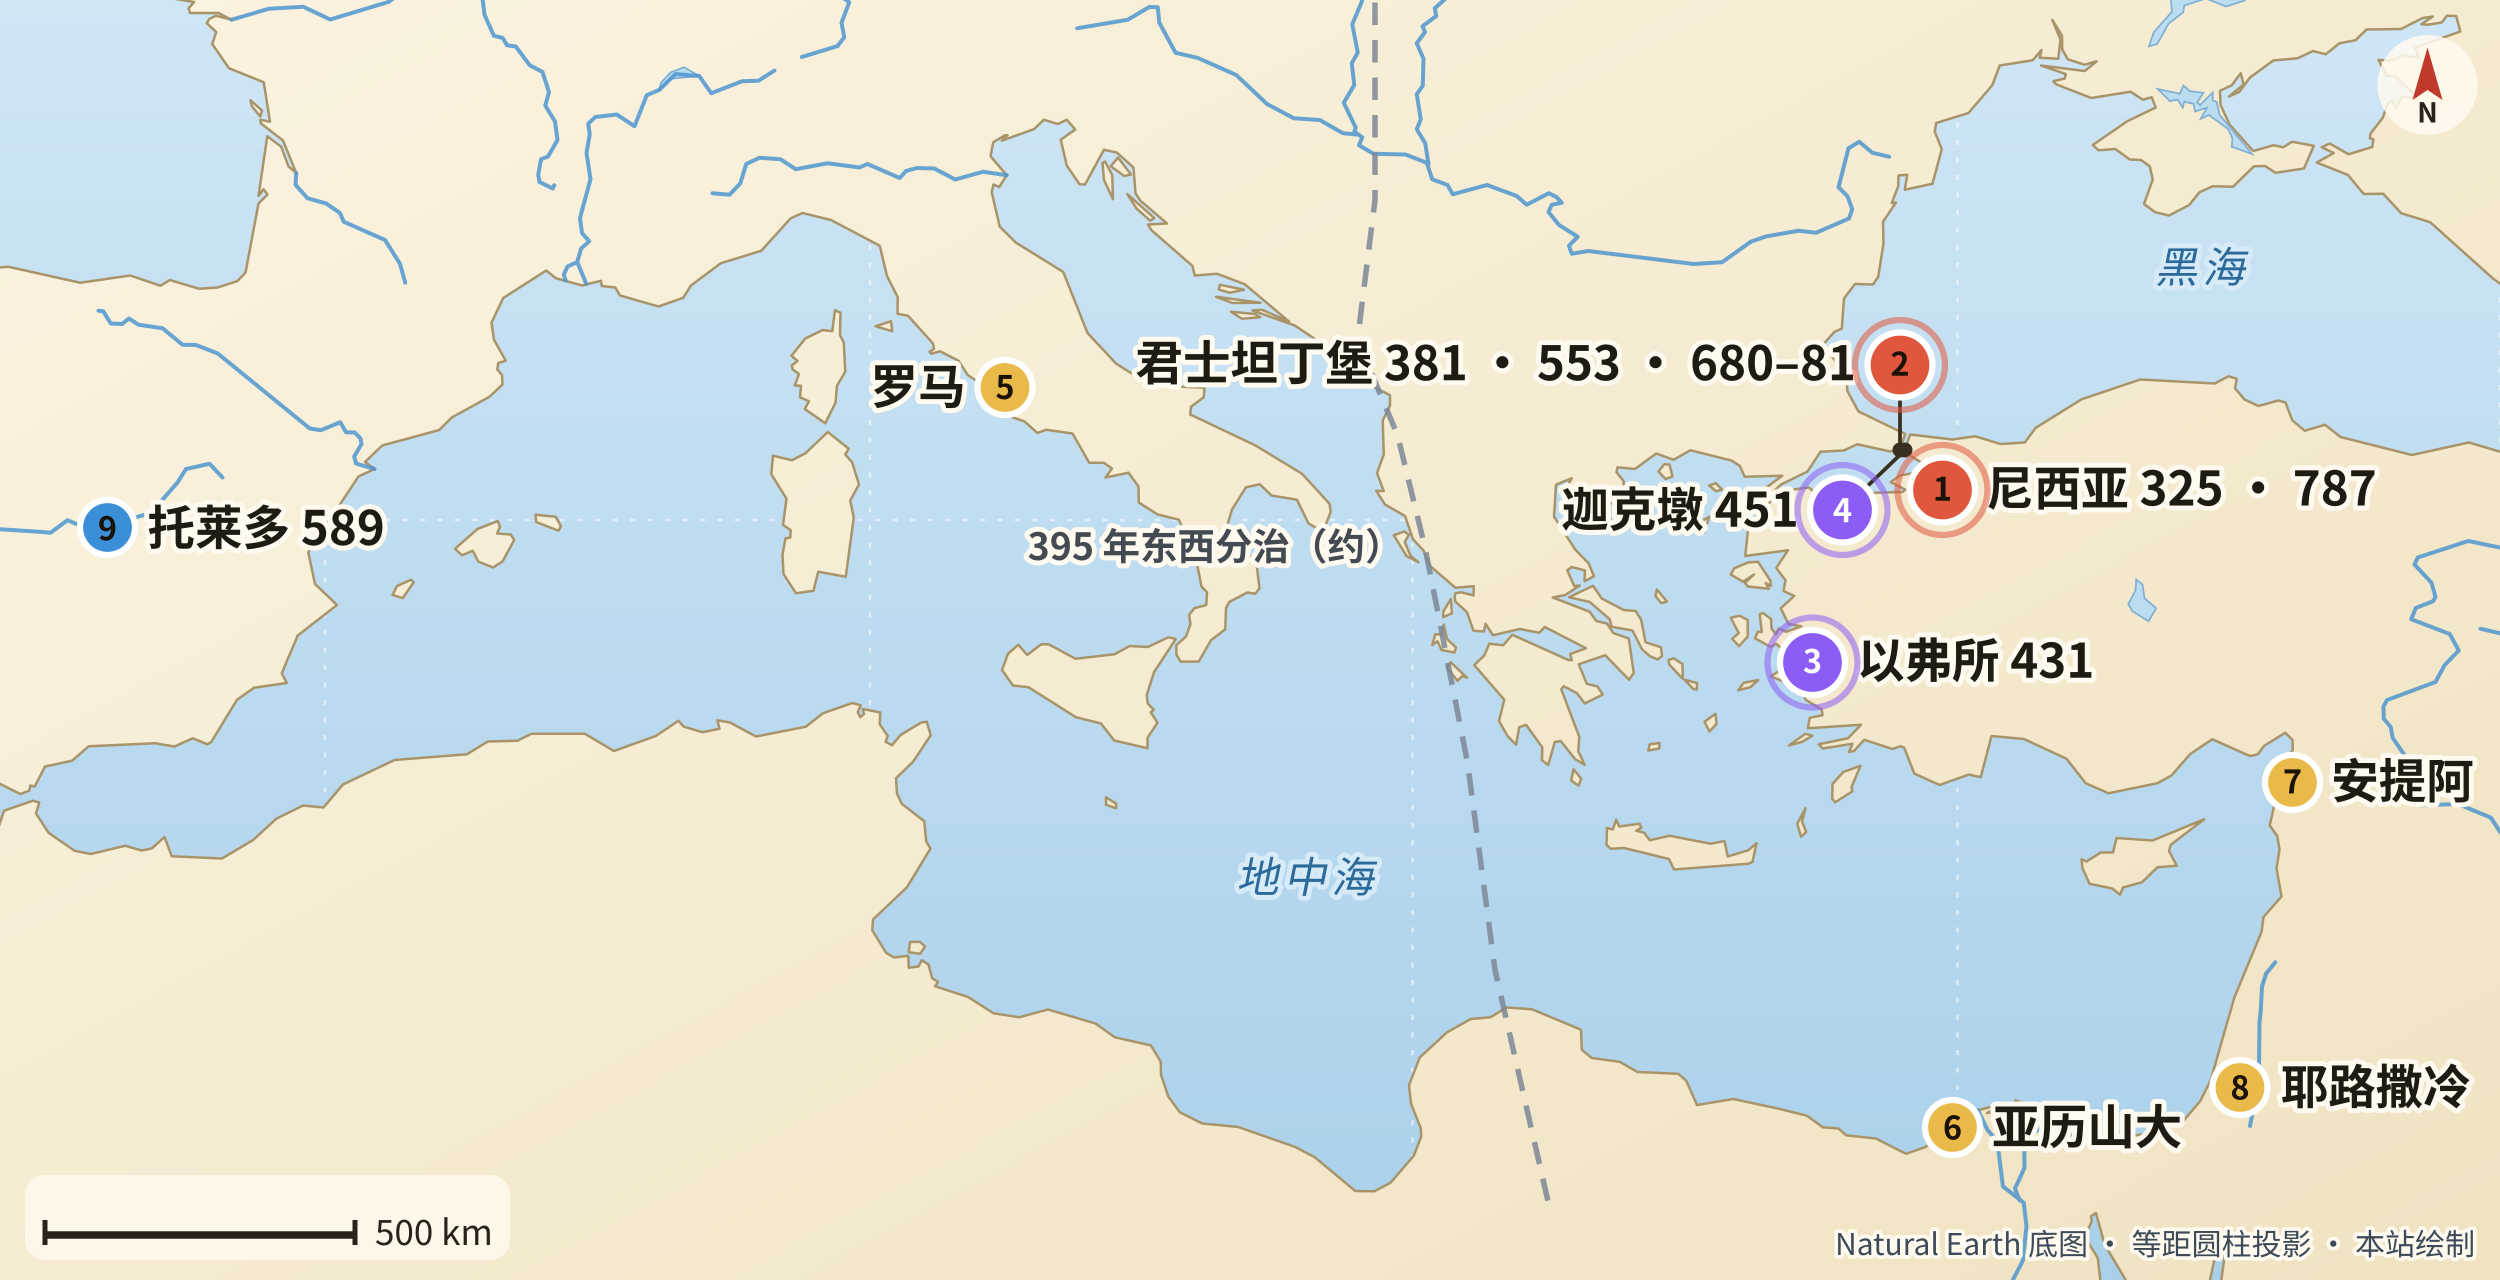
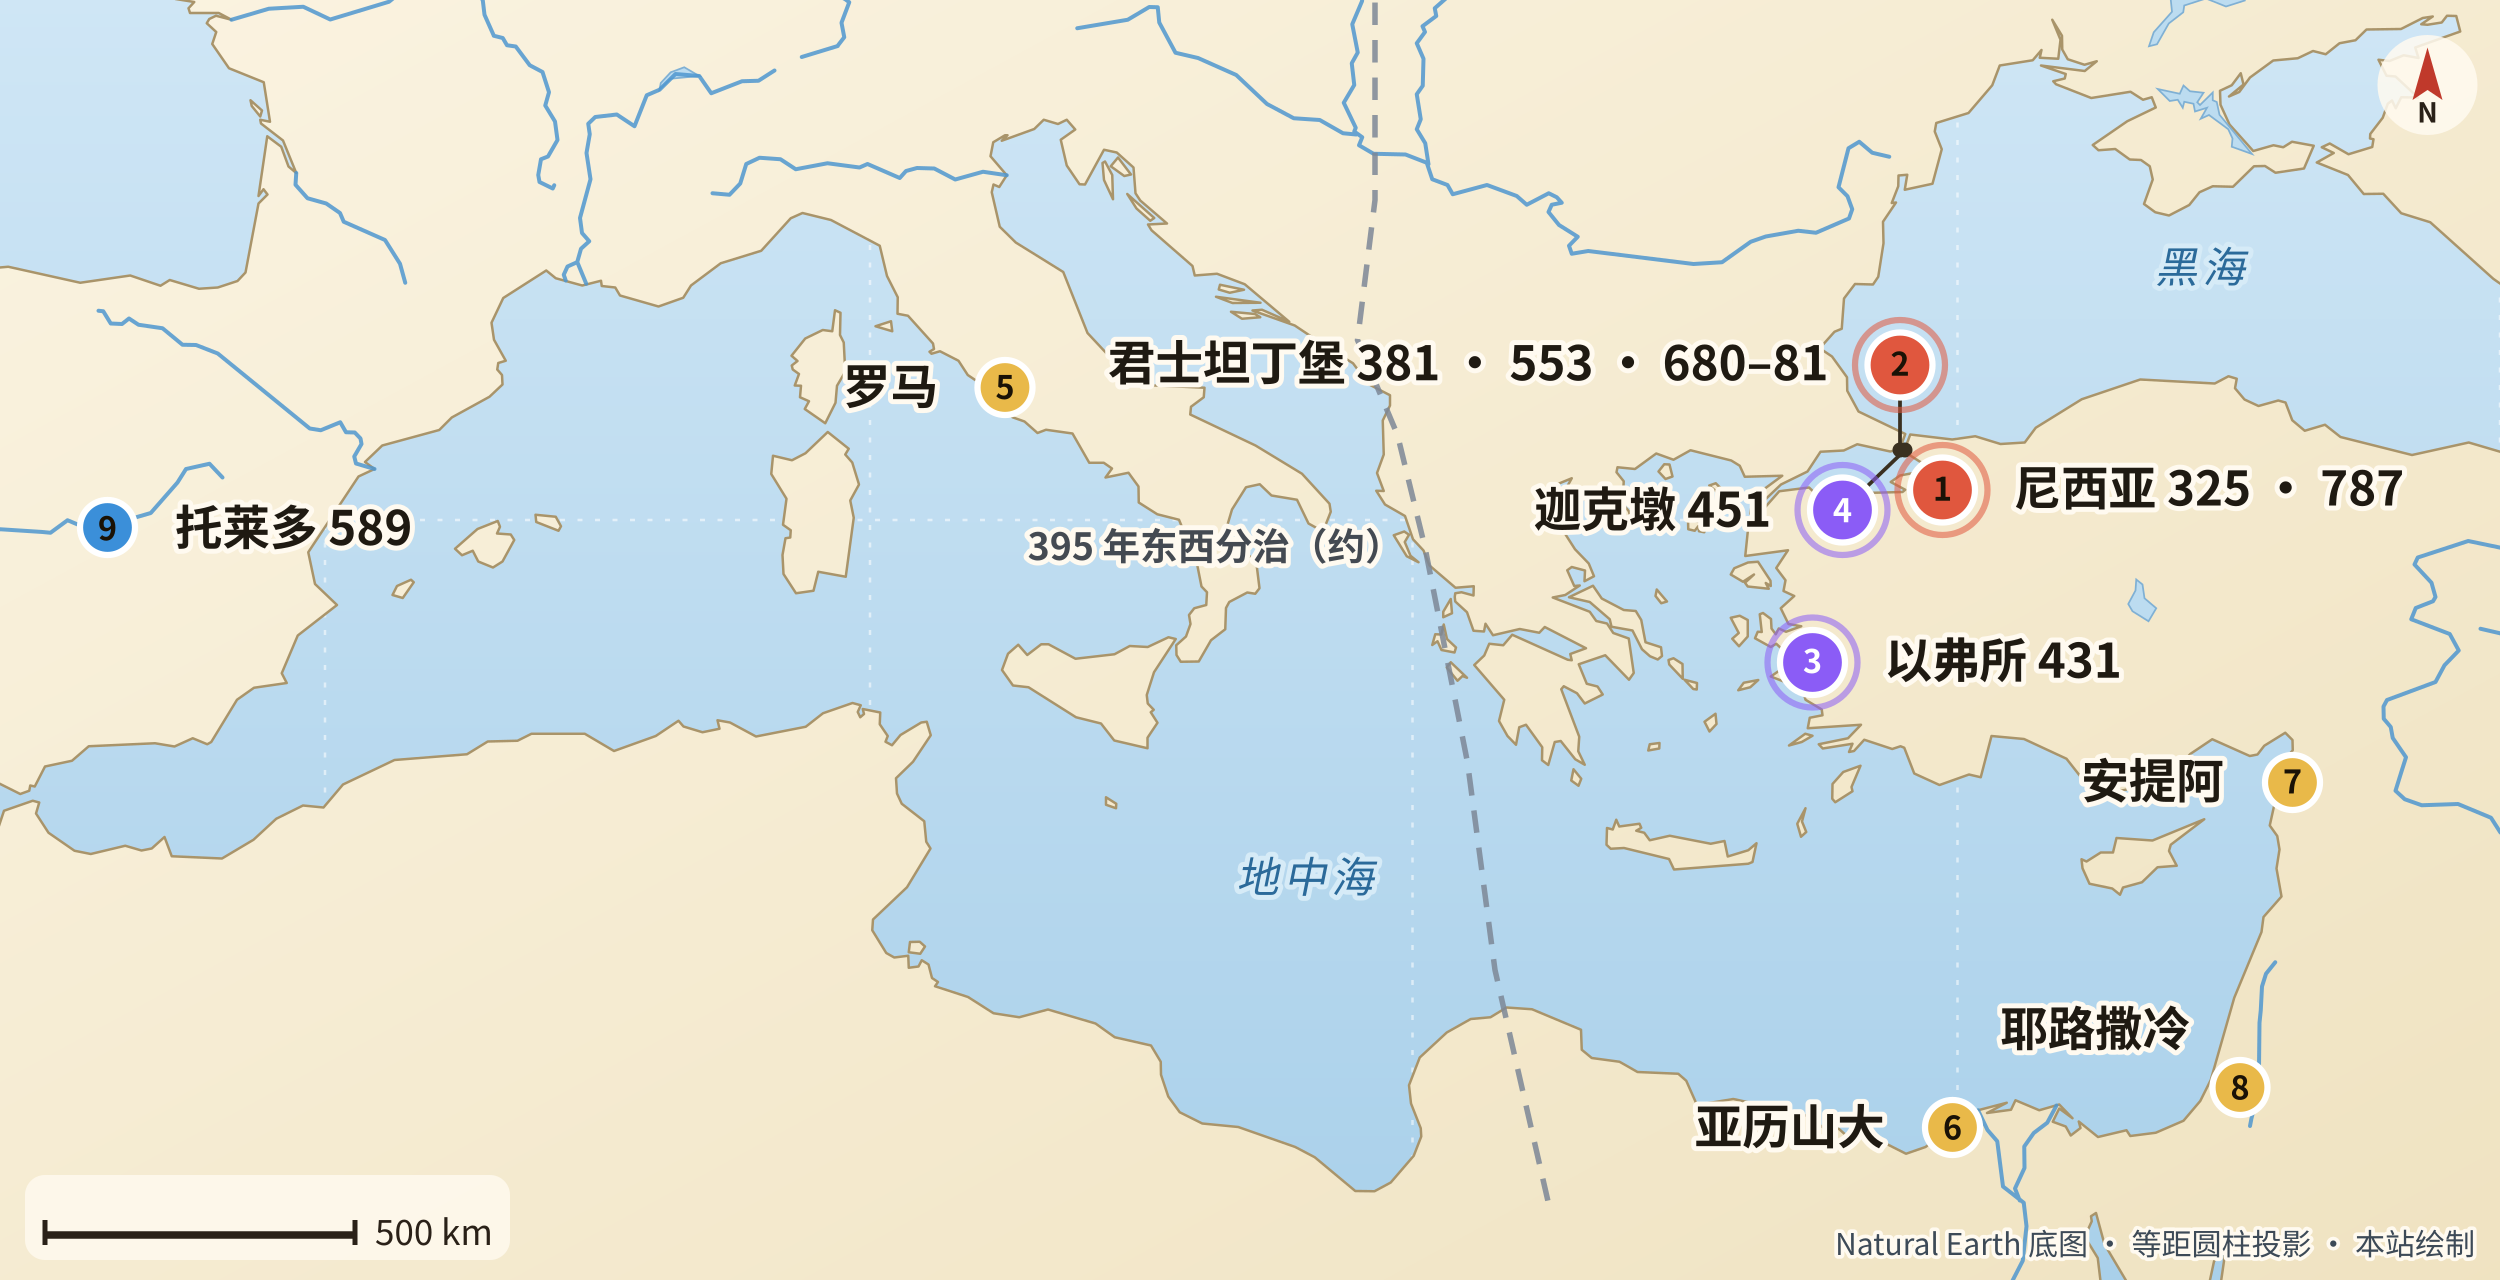
<svg xmlns="http://www.w3.org/2000/svg" viewBox="0 0 1000 512" width="1000" height="512" font-family="'Noto Sans CJK SC','PingFang SC','Microsoft YaHei','Source Han Sans SC',sans-serif">
  <defs>
    <linearGradient id="sea" x1="0" y1="0" x2="0" y2="1">
      <stop offset="0" stop-color="#cfe6f5" />
      <stop offset="1" stop-color="#a9d0ea" />
    </linearGradient>
    <linearGradient id="ld" x1="0" y1="0" x2="1" y2="1">
      <stop offset="0" stop-color="#fbf4e2" />
      <stop offset="1" stop-color="#efe2c0" />
    </linearGradient>
  </defs>
  <rect width="1000" height="512" fill="url(#sea)" />
  <path d="M130,0V512M348,0V512M565,0V512M783,0V512M1000,0V512M0,484H1000M0,208H1000" stroke="#ffffff" stroke-opacity=".55" stroke-width="1" stroke-dasharray="2 5" fill="none" />
  <path d="M647.7,330.6 655.8,329.5 656.5,331.1 654.5,332.3 657.7,333.1 659.9,336.1 667.9,334.3 684.3,337.5 689.8,336.4 691.1,342.6 699.3,340.1 702.6,337.3 701.0,344.8 699.3,345.5 669.6,347.8 667.6,343.6 649.6,339.2 644.3,339.5 642.6,337.9 642.8,331.2 645.1,331.8 646.5,327.9 647.7,330.6ZM640.7,239.4 649.5,244.0 654.3,244.4 656.5,248.0 658.2,256.9 664.4,258.9 664.8,262.4 663.1,263.8 660.0,262.5 656.8,259.7 653.0,252.2 644.6,250.7 643.9,247.7 635.9,240.8 627.6,238.9 637.2,234.3 640.7,239.4ZM868.3,337.9 867.6,340.4 870.7,346.3 863.0,346.9 856.8,352.9 849.2,355.0 848.0,357.9 844.9,355.4 835.8,353.5 833.0,347.3 832.6,343.7 834.6,344.6 840.3,341.0 845.2,341.0 846.6,335.2 861.0,336.2 881.7,327.7 868.3,337.9ZM198.8,213.4 204.3,213.8 205.7,216.0 201.0,224.6 197.2,227.0 191.3,224.6 189.1,220.3 184.8,222.1 182.0,219.5 191.0,211.6 199.1,208.4 200.0,210.7 198.8,213.4ZM340.9,185.0 343.6,193.8 340.1,200.2 341.5,207.1 338.3,230.7 327.3,228.7 325.4,236.3 318.4,237.3 313.4,229.6 313.0,222.0 314.2,215.3 316.1,215.0 316.3,212.1 313.2,209.9 314.6,199.5 308.5,189.6 309.2,182.3 316.8,184.1 322.2,181.3 331.1,172.8 339.5,179.5 338.1,181.8 340.9,185.0ZM336.0,134.0 337.5,137.0 338.1,148.7 334.8,154.3 334.2,161.1 330.1,169.3 321.9,163.6 323.6,160.5 320.0,158.9 320.4,154.3 317.9,154.2 319.6,149.6 317.1,147.8 316.7,146.2 319.0,144.4 316.6,142.3 322.1,135.4 329.1,132.0 332.9,132.5 334.0,124.1 336.2,125.1 336.0,134.0ZM470.3,255.6 461.6,268.9 458.7,278.0 459.1,281.4 461.5,283.9 460.3,284.9 463.0,289.1 459.0,295.1 459.0,299.3 445.7,296.2 440.4,289.4 430.4,286.9 411.4,274.9 405.2,274.2 400.8,268.0 403.2,261.5 407.3,257.9 410.9,262.0 416.5,257.7 419.4,257.7 430.2,263.5 445.8,261.7 451.9,258.4 459.1,258.8 467.4,254.9 470.3,255.6ZM492.4,124.7 502.0,125.6 504.1,126.9 496.8,127.5 492.4,124.7ZM504.2,121.1 493.0,121.2 486.4,118.7 504.2,121.1ZM491.9,117.1 487.5,115.8 488.0,113.9 497.6,115.9 491.9,117.1ZM734.1,320.9 732.9,319.5 733.0,313.6 737.3,308.8 744.2,306.3 740.6,314.8 741.0,316.5 734.1,320.9ZM720.4,334.7 718.9,329.5 722.2,323.3 720.8,328.6 722.5,332.8 720.4,334.7ZM715.6,298.2 722.1,293.5 725.0,294.3 720.7,296.8 715.6,298.2ZM683.8,292.6 681.8,288.7 686.2,285.5 686.6,289.6 683.8,292.6ZM711.8,268.2 718.3,269.3 718.6,271.0 714.0,272.8 708.3,270.6 711.8,268.2ZM695.3,276.1 697.5,273.1 703.3,272.0 700.1,274.9 695.3,276.1ZM663.8,297.2 663.7,299.4 659.3,300.2 659.9,297.7 663.8,297.2ZM673.1,271.5 667.7,265.8 667.4,264.0 669.4,263.3 673.0,265.6 673.1,271.5ZM678.7,275.8 677.3,275.6 673.8,271.9 678.8,273.2 678.7,275.8ZM695.6,258.5 692.9,255.5 695.5,253.2 692.3,247.1 695.9,246.3 699.1,248.0 699.1,254.6 695.6,258.5ZM703.2,224.7 708.2,232.3 708.3,234.4 706.3,233.2 707.5,235.5 699.1,234.6 698.0,233.1 701.6,229.8 697.2,232.7 692.3,229.8 693.7,227.3 699.2,225.0 703.2,224.7ZM664.5,241.3 662.2,238.4 662.7,235.8 666.8,240.6 664.5,241.3ZM686.4,196.5 683.7,194.2 686.3,193.3 688.8,195.8 686.4,196.5ZM683.7,206.7 681.7,212.9 679.6,212.5 679.3,210.5 677.9,212.3 675.3,211.7 675.2,207.6 680.1,208.8 683.7,206.7ZM666.2,191.6 663.4,188.6 665.7,185.7 667.8,185.8 669.0,190.6 666.2,191.6ZM695.2,202.7 688.5,203.9 690.0,202.2 693.9,201.0 695.2,202.7ZM368.1,381.5 363.5,380.9 364.0,376.8 367.9,376.7 370.0,378.6 368.1,381.5ZM104.1,46.6 100.7,42.4 100.2,40.1 104.8,44.2 104.1,46.6ZM356.4,128.5 356.9,132.5 350.2,130.5 356.4,128.5ZM223.4,212.3 214.5,208.8 214.2,205.9 222.3,206.7 224.4,210.5 223.4,212.3ZM161.1,239.2 157.0,238.0 158.8,234.4 164.4,231.9 165.5,232.9 161.1,239.2ZM446.4,323.3 442.4,321.9 442.4,318.9 446.5,321.5 446.4,323.3ZM449.7,70.4 444.3,66.5 447.2,63.0 452.4,69.8 449.7,70.4ZM460.1,88.3 454.6,83.4 450.9,77.6 461.7,87.2 460.1,88.3ZM445.2,79.7 441.6,72.0 441.0,65.2 442.0,64.6 444.9,70.0 445.2,79.7ZM578.8,255.6 582.4,259.0 581.8,261.0 576.6,260.0 575.0,256.5 572.9,258.0 574.1,253.7 576.5,253.8 577.5,249.8 578.8,255.6ZM586.8,271.1 585.0,270.4 583.0,272.3 578.7,267.0 580.3,264.9 586.8,271.1ZM580.8,245.3 577.3,246.9 577.3,244.7 580.3,239.6 580.8,245.3ZM567.4,224.9 562.7,222.5 557.5,214.1 561.7,212.6 563.6,213.9 561.9,216.8 564.2,222.3 567.4,224.9ZM631.4,314.3 628.5,312.2 629.4,307.7 632.5,311.5 631.4,314.3ZM895.2,538.8 885.3,536.2 883.2,538.0 886.5,525.8 890.7,496.8 885.6,504.6 878.0,539.8 865.7,539.8 853.2,524.1 850.7,512.7 841.8,497.7 838.4,485.2 836.4,486.5 836.7,488.5 833.9,494.7 839.1,503.2 840.4,514.1 852.2,534.0 857.7,539.8 -21.7,539.8 -21.7,376.1 -16.4,370.0 -7.7,352.2 1.6,324.3 13.1,320.3 15.7,321.0 14.4,325.4 19.4,333.1 29.8,340.3 36.3,341.6 50.1,338.3 56.6,340.2 60.7,339.4 65.8,334.8 68.7,342.5 88.8,343.4 101.4,335.9 110.5,327.5 121.2,322.2 129.4,323.0 137.2,313.8 157.8,304.0 186.8,301.7 195.1,296.6 207.0,296.3 212.6,293.5 233.9,293.5 245.6,300.4 262.3,294.4 271.4,288.3 273.4,290.6 281.0,292.9 287.8,291.5 287.0,288.1 292.0,289.0 302.4,294.6 322.3,290.7 329.2,285.3 341.0,281.2 344.3,282.1 343.1,284.8 344.1,286.9 345.6,285.6 345.1,283.6 352.1,285.0 351.9,289.7 355.1,294.4 354.2,296.7 356.8,298.1 360.2,294.0 368.5,289.0 370.7,288.7 372.3,294.1 365.2,304.7 358.4,311.3 358.8,317.4 360.7,321.5 369.7,328.5 370.5,336.7 372.2,339.4 362.8,354.9 349.2,367.8 348.9,372.1 354.5,381.2 357.7,383.0 363.3,382.3 363.5,387.1 367.4,386.6 368.7,384.1 371.4,385.8 372.8,391.2 375.2,392.8 374.0,394.5 387.2,398.8 397.4,405.3 407.7,406.9 419.2,403.8 438.2,409.4 445.9,414.9 460.4,418.2 464.3,424.7 464.4,429.9 467.3,438.6 471.9,444.9 480.9,449.4 495.3,450.8 518.1,458.8 525.9,462.9 542.1,476.4 549.8,476.5 556.3,473.0 565.5,462.3 568.5,454.6 568.3,451.3 564.4,441.4 563.6,434.1 567.9,423.0 578.7,413.0 588.3,407.6 596.2,406.9 602.6,403.0 612.8,403.7 632.4,411.9 632.7,419.9 636.7,423.2 647.8,424.7 655.0,428.8 671.3,429.5 674.5,432.3 678.8,442.0 693.3,439.6 712.4,443.7 722.8,446.3 729.1,450.9 735.4,451.4 738.4,454.1 750.3,455.4 762.4,461.5 770.2,458.8 781.1,450.5 787.4,449.6 791.2,444.1 802.7,441.1 794.8,445.2 804.4,443.9 806.2,440.1 815.7,444.1 823.7,441.8 829.0,447.3 823.7,443.4 821.1,448.7 826.3,450.6 828.3,454.2 832.2,451.2 831.5,448.6 839.2,454.8 850.6,452.1 852.1,454.4 862.3,453.1 873.4,448.3 880.1,440.4 884.3,432.0 893.7,399.1 904.6,372.8 905.4,366.8 912.6,358.6 910.6,347.4 911.8,339.8 910.9,334.4 907.9,330.2 909.6,322.5 912.1,318.4 908.9,309.8 917.1,300.1 917.0,296.0 914.1,293.1 905.7,298.3 903.0,301.8 899.9,302.4 884.9,295.7 876.1,301.6 868.6,310.2 862.9,313.3 843.4,317.3 834.3,313.3 826.6,303.5 809.6,295.6 796.6,294.4 792.3,310.9 787.6,309.8 775.8,314.0 765.7,309.4 761.7,299.1 760.2,298.5 756.9,299.6 745.7,295.9 741.6,300.4 739.6,300.8 741.0,297.5 729.1,299.4 727.5,297.7 739.2,295.3 744.4,289.9 723.1,291.3 723.9,287.1 729.0,286.1 728.7,283.8 722.2,279.9 720.6,274.0 718.9,272.4 722.3,270.6 722.4,263.6 714.8,261.5 710.5,257.5 708.3,258.8 702.0,255.3 703.1,252.7 704.7,252.8 703.9,245.7 705.2,245.2 708.4,247.6 708.6,251.4 710.3,253.7 711.5,251.4 714.4,252.7 720.5,250.5 715.4,249.6 712.3,243.3 717.7,238.4 713.4,236.4 714.2,232.1 710.5,227.2 715.2,220.1 698.1,222.4 699.6,207.9 702.5,206.9 711.7,196.5 723.6,195.0 727.7,198.8 733.2,198.5 735.8,197.0 733.3,194.3 736.4,193.4 738.9,194.1 738.3,197.4 761.0,196.8 762.1,195.9 756.3,192.8 760.0,190.2 779.3,186.6 768.8,185.2 763.3,181.7 761.9,179.7 764.1,173.8 780.9,175.8 790.1,174.5 800.2,177.6 809.9,177.0 814.3,171.1 832.7,159.7 856.1,151.8 885.9,153.4 891.4,150.5 894.7,151.5 894.0,155.3 897.8,159.8 903.4,162.4 911.3,160.2 914.2,161.0 916.9,168.1 921.9,172.3 930.0,169.9 936.2,174.8 964.8,182.0 987.5,177.0 1002.8,181.5 1021.7,173.6 1021.7,539.8 895.2,538.8ZM1021.7,125.5 1010.0,120.5 997.3,111.5 972.1,88.9 960.5,85.3 953.3,77.5 945.5,77.6 939.2,70.0 926.7,65.0 933.5,61.2 928.7,58.9 931.9,57.4 939.4,61.7 948.9,58.8 949.4,55.7 948.0,55.4 948.1,53.6 953.1,47.1 955.1,41.5 956.8,40.2 958.3,43.3 960.5,38.9 967.2,39.0 958.2,30.6 954.6,30.3 951.4,23.9 955.8,24.4 961.5,22.1 967.4,23.2 966.1,19.0 984.1,12.6 982.5,6.4 978.8,6.3 976.7,9.0 971.0,9.9 968.5,9.7 973.1,6.6 969.1,7.2 960.4,11.6 946.6,11.8 942.2,16.1 935.8,17.3 930.3,21.7 925.2,20.4 919.1,23.3 909.3,24.2 900.0,31.0 895.7,36.8 891.6,38.6 897.4,33.8 896.3,29.3 892.7,34.1 888.0,36.3 888.2,41.9 891.8,49.8 901.3,60.4 909.4,58.1 913.3,58.9 916.8,56.7 925.5,58.3 921.6,67.4 910.2,69.1 906.0,66.4 901.6,66.5 893.2,74.7 885.1,74.5 879.8,76.9 875.7,82.0 867.6,86.2 862.1,84.9 857.6,81.6 861.1,71.8 859.9,66.5 856.4,64.0 851.9,63.8 846.1,59.6 839.4,60.1 837.1,58.0 850.9,48.5 862.3,43.0 860.7,38.9 857.2,39.9 852.2,36.7 836.5,39.2 822.4,33.7 821.3,32.5 825.9,31.4 826.3,29.6 816.4,26.2 833.9,28.4 838.7,24.5 833.8,25.9 827.1,23.7 824.9,19.8 824.8,14.3 820.9,7.9 824.2,15.9 823.3,23.5 815.9,23.1 816.6,20.0 813.1,24.1 799.9,26.2 796.9,34.1 787.4,45.2 774.5,49.2 773.9,52.6 776.7,59.7 773.0,73.5 761.9,75.9 762.9,69.9 759.4,70.2 759.3,74.5 756.7,81.2 758.4,81.0 753.2,88.7 753.4,97.3 751.3,110.7 749.2,113.8 742.0,113.6 737.6,119.4 736.7,131.5 733.8,132.7 727.9,139.3 732.8,142.6 738.8,150.9 738.9,156.3 743.4,164.6 762.1,173.6 759.9,179.7 756.1,180.6 742.9,177.7 737.5,180.2 728.2,180.7 723.0,188.6 712.4,193.8 700.1,205.5 701.2,198.9 712.9,190.3 697.9,190.7 695.9,186.3 692.5,184.2 676.2,180.1 669.4,183.9 662.5,181.4 654.0,187.6 647.0,186.9 646.6,188.9 649.5,192.5 649.3,196.0 656.8,198.5 659.6,203.5 650.3,197.7 646.3,198.5 651.5,204.4 652.2,206.9 651.0,208.6 644.9,201.4 639.7,200.3 638.8,201.5 639.9,204.4 645.1,208.8 644.1,209.7 639.0,207.9 637.2,201.6 628.2,196.5 627.2,194.0 628.7,191.3 622.4,193.9 621.6,206.6 630.0,219.7 635.5,225.4 637.6,230.5 633.8,232.5 634.0,228.2 628.7,226.8 626.9,228.1 628.0,230.6 629.7,234.4 631.9,234.2 626.1,238.0 621.1,239.0 635.9,244.7 638.5,248.4 642.8,249.4 645.3,253.2 651.5,255.4 653.5,269.2 651.6,271.9 642.1,262.1 631.5,265.7 634.7,273.5 639.0,274.6 641.1,277.8 633.9,281.4 630.8,277.3 625.5,274.5 624.5,275.7 631.7,294.7 631.3,300.5 633.9,305.9 630.1,303.7 624.3,296.4 621.9,296.8 619.3,306.0 616.8,304.1 616.9,298.9 610.4,289.9 607.7,290.9 606.4,297.9 603.0,294.4 599.6,288.4 601.7,279.9 589.7,266.0 593.7,262.2 595.7,257.5 601.3,258.1 604.9,253.9 627.1,263.9 628.7,264.1 628.1,261.6 634.4,259.3 617.9,250.8 615.7,253.1 607.9,251.6 597.2,254.1 594.2,249.5 593.6,252.6 589.4,252.3 586.8,244.9 582.1,240.6 581.9,238.8 582.1,237.3 584.6,236.9 589.4,238.2 589.5,234.5 582.2,235.1 571.8,226.2 569.4,220.2 565.2,215.7 562.0,206.4 554.0,201.8 550.5,196.3 553.5,196.4 550.8,189.2 553.5,181.8 553.1,168.2 556.0,162.2 556.0,158.1 547.5,153.7 541.2,145.3 535.5,141.8 535.8,140.0 533.0,140.3 517.9,130.2 501.0,124.2 504.8,123.9 515.7,128.7 497.9,113.7 486.8,109.5 477.9,110.2 477.0,106.4 460.6,92.1 459.2,89.8 466.8,89.4 456.1,80.2 454.2,77.3 453.4,67.0 446.7,61.0 441.6,59.9 434.0,73.8 431.8,73.7 426.7,66.2 424.3,55.9 430.1,51.8 426.7,47.9 423.2,49.6 417.5,47.9 413.7,51.6 400.7,56.3 403.0,54.1 402.0,54.1 397.3,56.9 396.2,62.5 402.7,70.1 399.7,74.8 397.4,73.8 396.7,76.9 399.9,90.7 406.3,97.0 425.3,108.8 435.0,133.2 446.5,145.5 460.2,154.1 481.8,155.1 481.5,158.9 476.4,162.7 476.1,165.8 502.2,178.2 520.8,189.5 531.8,201.5 532.3,204.7 529.2,212.6 523.4,209.4 518.8,199.9 508.6,198.2 503.9,193.7 498.4,194.9 492.8,203.8 489.6,214.6 491.3,217.6 496.2,219.3 502.5,224.8 503.8,235.3 502.1,237.5 498.9,237.0 491.7,240.8 490.4,243.2 490.1,251.7 484.4,256.1 479.5,264.6 472.3,264.7 470.6,262.0 470.5,258.1 474.4,254.6 476.2,249.6 475.6,246.0 477.7,243.3 482.5,242.0 482.8,236.9 480.6,234.6 478.8,225.5 471.6,207.9 462.9,205.7 455.5,201.0 455.4,194.6 451.4,189.1 442.2,191.0 444.8,187.4 441.5,185.1 435.7,185.1 429.0,173.4 418.4,171.9 415.0,173.2 409.8,168.6 405.0,166.9 392.9,153.9 387.1,150.0 383.4,144.3 376.0,140.5 372.6,141.5 371.8,140.7 373.6,139.6 373.2,137.4 363.2,126.3 359.0,125.5 359.1,118.9 354.8,110.4 351.9,98.3 332.4,88.0 321.0,85.2 316.3,87.3 304.5,100.3 288.3,105.3 276.4,114.2 273.3,119.1 263.4,122.6 248.0,118.2 246.1,115.0 240.7,114.4 240.4,112.3 232.9,114.2 222.3,111.3 218.5,108.2 201.3,119.2 196.6,129.1 197.6,135.9 202.3,144.3 199.3,145.2 198.9,147.8 200.8,150.0 201.0,153.8 195.8,158.7 180.7,167.0 175.7,172.0 152.9,178.2 146.0,184.8 149.8,187.6 143.4,190.6 123.3,220.9 126.0,233.6 134.8,242.0 119.1,254.2 112.7,269.3 114.7,273.2 101.6,275.1 94.8,279.9 84.5,296.8 82.9,297.7 77.1,295.3 69.8,298.6 62.0,297.3 35.5,298.5 28.8,304.3 18.0,306.6 13.9,314.6 12.1,314.2 11.7,316.3 8.1,317.6 -0.9,313.1 -4.9,306.5 -5.8,301.8 -8.4,300.7 -9.0,298.2 -4.7,293.1 -8.6,295.3 -19.2,285.3 -18.8,282.9 -21.7,285.1 -21.7,108.9 3.3,106.7 32.1,113.1 52.1,110.2 64.2,114.3 67.9,112.0 79.6,115.5 87.1,115.0 95.0,112.4 98.2,109.0 103.4,81.4 107.0,77.8 105.4,75.7 103.4,78.4 106.9,54.5 112.5,58.7 115.4,66.6 118.5,69.2 113.2,56.2 104.4,49.4 104.1,47.9 108.0,48.7 105.5,32.9 91.6,27.3 84.9,17.6 86.5,12.8 82.7,9.3 83.7,7.6 86.4,6.3 92.6,7.9 87.5,5.2 76.0,5.2 75.4,3.3 77.7,0.8 70.2,-0.4 71.0,-2.8 69.8,-3.5 66.0,-2.8 61.8,-5.4 45.6,-9.3 36.7,-8.9 34.2,-13.0 28.7,-14.9 36.3,-18.5 30.9,-21.9 38.2,-22.2 34.9,-24.0 27.8,-23.9 27.4,-27.7 1021.7,-27.7 1021.7,125.5Z" fill="url(#ld)" stroke="#a9946a" stroke-width="1" stroke-linejoin="round" fill-rule="evenodd" />
  <path d="M857.8,239.3 862.5,243.3 859.4,248.5 853.0,244.5 851.3,241.6 854.2,236.2 854.5,231.8 857.0,233.8 857.8,239.3ZM279.7,30.4 268.2,31.5 263.8,35.9 264.3,33.2 268.3,28.9 273.7,26.9 279.7,30.4ZM900.8,61.6 892.7,58.7 893.0,55.4 891.3,51.7 883.6,46.0 880.3,47.5 882.8,43.1 878.0,44.6 877.4,41.5 873.7,40.7 873.1,43.1 871.1,39.9 867.9,40.4 863.1,35.6 871.9,37.5 873.4,34.2 876.0,36.5 881.4,37.1 878.9,40.9 880.0,42.0 885.1,37.0 885.1,40.1 886.7,40.8 887.8,45.9 900.8,61.6ZM897.9,0.2 890.4,2.6 882.4,-0.6 873.7,2.2 873.3,4.9 867.5,9.4 862.8,17.7 859.6,18.5 861.5,12.9 868.8,4.7 868.2,-1.1 891.2,-2.4 894.1,-9.4 897.9,0.2Z" fill="#bcdcf0" stroke="#7fb0d4" stroke-width=".7" />
  <path d="M968.7,322.1 961.9,319.7 958.2,316.3 960.5,308.9M973.2,240.5 974.2,238.8 972.6,233.1M900.5,447.7 903.5,435.6M904.3,404.2 903.8,409.1M328.9,-4.7 323.5,-4.3M330.1,-4.7 338.1,-0.3M263.8,35.9 270.2,29.6 279.7,30.4M0.1,211.7 17.1,212.8M71.0,193.0 74.4,187.6M968.7,322.1 983.2,321.6 996.4,327.1 1000.1,332.9 1008.2,339.8 1010.3,345.6 1020.2,357.6 1021.6,361.8M957.1,295.2 962.4,302.9 960.5,308.9M807.9,480.2 806.0,475.4 809.8,467.2 809.7,458.6 813.5,453.2 818.9,449.1 822.6,442.2M504.5,-15.5 516.6,-7.5 545.7,-7.7 544.8,0.5 540.9,9.7 543.1,21.0 540.7,25.3 541.7,34.0 537.5,41.1 542.3,51.1 541.7,52.6 544.9,54.9 543.6,58.1 549.4,61.5 562.2,61.8 570.7,65.1 572.9,71.7 579.0,74.0 581.1,77.7 594.8,74.0 606.7,78.4 610.7,81.9 619.5,77.3 622.7,78.9 624.7,81.1 620.7,81.9 619.4,84.8 623.6,90.0 631.1,94.7 627.6,98.3 628.7,101.5 635.3,100.4 677.4,105.6 688.8,104.9 700.3,96.7 706.3,94.6 719.3,92.3 726.4,93.1 739.6,87.4 740.9,83.7 739.0,78.5 735.4,74.9 739.4,59.3 743.7,56.7 748.9,61.1 755.7,62.7M992.2,251.5 1000.4,253.4 1005.1,260.5 1005.5,265.7 1009.3,267.6 1021.7,268.7M309.1,-15.1 315.0,-11.9 319.5,-12.1 325.6,-15.3 335.2,-17.1 338.9,-20.6 355.2,-27.7M504.5,-15.5 500.6,-18.5 488.8,-19.7 482.8,-24.3 467.4,-25.4 462.3,-20.2 450.6,-19.3 435.6,-23.6 429.3,-27.7M430.9,11.3 451.1,7.9 459.7,2.8 463.1,2.9 463.7,9.0 470.2,21.1 479.2,23.2 494.5,30.0 506.8,41.6 517.5,47.3 527.9,48.0 537.2,53.3 542.5,53.8M39.4,124.3 41.3,124.5 44.3,129.4 48.8,129.6 51.6,127.4 55.4,129.9 65.0,131.3 73.0,137.9 78.4,138.0 87.1,141.4 123.9,171.4 128.3,172.1 136.1,168.9 138.4,172.9 141.9,173.0 144.2,175.4 144.6,177.6 141.7,182.6 142.4,185.4 149.8,187.6M973.2,240.5 966.3,243.2 964.5,247.7 979.9,253.6 983.5,260.2 977.8,266.1 974.2,272.8 954.8,280.0 953.4,282.6 953.5,287.5 956.3,290.8 957.1,295.2M1021.7,209.1 1003.7,210.5 1005.2,216.1 1002.7,219.6 987.3,216.4 967.1,223.0 965.8,225.8 972.6,233.1M900.5,447.8 900.0,450.4M903.8,409.1 903.5,435.6M910.1,384.9 906.4,389.5 904.8,394.6 904.3,404.2M801.2,539.8 798.7,533.4 802.1,517.9 809.1,504.3 810.6,490.5 809.5,481.1M285.0,77.3 291.8,77.9 296.1,73.4 298.5,65.6 303.8,63.1 312.2,63.7 318.3,67.7 331.0,65.3 343.8,67.0 347.0,65.6 359.9,71.2 362.4,68.4 366.8,67.2 373.7,67.4 382.1,71.8 393.2,68.7 402.7,70.1M320.7,22.8 335.1,18.4M335.0,18.4 337.7,14.9 336.6,9.1 339.7,0.9 338.1,-0.3M328.9,-4.7 330.1,-4.7M323.5,-4.3 319.6,-5.2 314.8,-2.1 294.9,-2.9 295.3,-15.6 299.7,-27.7M230.8,104.9 227.0,106.6 225.5,109.9 226.3,112.2M263.8,35.9 258.7,38.1 253.8,50.5 246.7,45.8 238.1,46.8 235.3,49.5 235.9,53.7 234.6,61.2 236.2,71.7 232.0,87.2 232.8,93.2 235.7,96.5 232.4,99.5 230.9,104.8 234.5,113.5M309.8,28.2 303.4,32.3 296.8,32.5 284.5,37.3 279.7,30.4M809.5,481.1 801.2,474.6 798.9,456.5 795.0,452.0 791.2,444.1M232.8,-2.2 226.3,-16.1 214.8,-27.7M205.8,-27.7 193.9,-24.5 188.4,-27.7M0.1,211.7 -7.1,214.2 -21.7,215.3M71.0,193.0 60.3,205.2 36.6,212.1 27.0,208.1 20.2,213.1 17.0,212.8M89.0,191.0 83.8,185.5 74.4,187.6M569.1,34.3 566.7,37.7 568.3,47.7 566.7,51.7 570.1,57.3 571.4,65.7M594.5,-14.6 590.9,-14.0 588.2,-9.3 573.9,3.3 574.5,6.4 569.0,10.5 570.0,12.8 566.7,17.3 569.4,23.5 569.1,34.3M657.7,-22.7 659.5,-22.0 659.4,-20.3 655.9,-12.6 652.2,-12.1 633.6,-18.1 627.9,-16.4 617.8,-16.5 615.8,-18.2 613.5,-25.3 605.8,-20.0 598.5,-18.7 594.3,-14.6M162.1,113.1 160.0,105.5 154.0,96.0 137.5,88.7 136.0,85.2 130.5,81.4 123.0,79.3 118.2,73.9 118.5,69.2M197.5,14.2 193.8,5.9 193.1,0.0 191.1,-2.5 181.7,-8.4 173.3,-10.9 168.9,-10.1 155.6,0.7 132.1,7.8 121.3,2.7 107.5,3.5 92.6,7.9M197.5,14.3 201.1,15.2 202.8,18.1 206.3,18.6 211.9,26.1 217.0,28.8 219.6,36.9 218.1,42.2 222.0,48.6 223.0,56.0 219.2,62.6 216.4,63.7 215.3,70.0 215.8,72.8 221.1,75.4 221.7,74.1" fill="none" stroke="#4f97cf" stroke-width="1.6" stroke-linejoin="round" stroke-linecap="round" opacity=".85" />
  <path d="M550,-14 550,80 543,136 559,174 570,219 587,305 598,388 620,484" fill="none" stroke="#7c8796" stroke-width="2.2" stroke-dasharray="9 6" opacity=".85" />
  <path d="M760,180L760,146" stroke="#3a3020" stroke-width="1.5" />
  <circle cx="760" cy="180" r="3" fill="#3a3020" />
  <path d="M762,180L737,204" stroke="#3a3020" stroke-width="1.5" />
  <circle cx="762" cy="180" r="3" fill="#3a3020" />
-   <text x="794.5" y="202.2" text-anchor="start" font-size="19" font-weight="800" fill="#1f1a12" paint-order="stroke" stroke="#fffaf0" stroke-width="4" stroke-linejoin="round">尼西亚 325 · 787</text>
-   <text x="742.4" y="152.1" text-anchor="end" font-size="19" font-weight="800" fill="#1f1a12" paint-order="stroke" stroke="#fffaf0" stroke-width="4" stroke-linejoin="round">君士坦丁堡 381 · 553 · 680–81</text>
-   <text x="742.8" y="271.1" text-anchor="start" font-size="19" font-weight="800" fill="#1f1a12" paint-order="stroke" stroke="#fffaf0" stroke-width="4" stroke-linejoin="round">以弗所 431</text>
-   <text x="719.5" y="210.7" text-anchor="end" font-size="19" font-weight="800" fill="#1f1a12" paint-order="stroke" stroke="#fffaf0" stroke-width="4" stroke-linejoin="round">迦克墩 451</text>
-   <text x="386.2" y="161.5" text-anchor="end" font-size="19" font-weight="600" fill="#1f1a12" paint-order="stroke" stroke="#fffaf0" stroke-width="4" stroke-linejoin="round">罗马</text>
-   <text x="796.9" y="457.7" text-anchor="start" font-size="19" font-weight="600" fill="#1f1a12" paint-order="stroke" stroke="#fffaf0" stroke-width="4" stroke-linejoin="round">亚历山大</text>
-   <text x="932.5" y="319.3" text-anchor="start" font-size="19" font-weight="600" fill="#1f1a12" paint-order="stroke" stroke="#fffaf0" stroke-width="4" stroke-linejoin="round">安提阿</text>
-   <text x="912.3" y="441.6" text-anchor="start" font-size="19" font-weight="600" fill="#1f1a12" paint-order="stroke" stroke="#fffaf0" stroke-width="4" stroke-linejoin="round">耶路撒冷</text>
-   <text x="59.0" y="218.0" text-anchor="start" font-size="19" font-weight="600" fill="#1f1a12" paint-order="stroke" stroke="#fffaf0" stroke-width="4" stroke-linejoin="round">托莱多 589</text>
+   <text x="805.5" y="202.2" text-anchor="start" font-size="19" font-weight="800" fill="#1f1a12" paint-order="stroke" stroke="#fffaf0" stroke-width="4" stroke-linejoin="round">尼西亚 325 · 787</text>
+   <text x="731.4" y="152.1" text-anchor="end" font-size="19" font-weight="800" fill="#1f1a12" paint-order="stroke" stroke="#fffaf0" stroke-width="4" stroke-linejoin="round">君士坦丁堡 381 · 553 · 680–81</text>
+   <text x="753.8" y="271.1" text-anchor="start" font-size="19" font-weight="800" fill="#1f1a12" paint-order="stroke" stroke="#fffaf0" stroke-width="4" stroke-linejoin="round">以弗所 431</text>
+   <text x="708.5" y="210.7" text-anchor="end" font-size="19" font-weight="800" fill="#1f1a12" paint-order="stroke" stroke="#fffaf0" stroke-width="4" stroke-linejoin="round">迦克墩 451</text>
+   <text x="375.2" y="161.5" text-anchor="end" font-size="19" font-weight="600" fill="#1f1a12" paint-order="stroke" stroke="#fffaf0" stroke-width="4" stroke-linejoin="round">罗马</text>
+   <text x="753.9" y="457.7" text-anchor="end" font-size="19" font-weight="600" fill="#1f1a12" paint-order="stroke" stroke="#fffaf0" stroke-width="4" stroke-linejoin="round">亚历山大</text>
+   <text x="889.5" y="319.3" text-anchor="end" font-size="19" font-weight="600" fill="#1f1a12" paint-order="stroke" stroke="#fffaf0" stroke-width="4" stroke-linejoin="round">安提阿</text>
+   <text x="876.1" y="418.4" text-anchor="end" font-size="19" font-weight="600" fill="#1f1a12" paint-order="stroke" stroke="#fffaf0" stroke-width="4" stroke-linejoin="round">耶路撒冷</text>
+   <text x="70.0" y="218.0" text-anchor="start" font-size="19" font-weight="600" fill="#1f1a12" paint-order="stroke" stroke="#fffaf0" stroke-width="4" stroke-linejoin="round">托莱多 589</text>
  <text x="522" y="357" text-anchor="middle" font-size="17" font-style="italic" fill="#2b6a9a" letter-spacing="2" paint-order="stroke" stroke="#d6ebf7" stroke-width="4" stroke-linejoin="round">地中海</text>
  <text x="880" y="113" text-anchor="middle" font-size="17" font-style="italic" fill="#2b6a9a" letter-spacing="2" paint-order="stroke" stroke="#d6ebf7" stroke-width="4" stroke-linejoin="round">黑海</text>
  <text x="561" y="224" text-anchor="end" font-size="15" font-weight="700" fill="#444a52" paint-order="stroke" stroke="#fffaf0" stroke-width="4" stroke-linejoin="round">395 年东西分治（约）</text>
  <circle cx="777" cy="196" r="18" fill="none" stroke="#e0573e" stroke-width="2.5" opacity=".55" />
  <circle cx="777" cy="196" r="13" fill="#e0573e" stroke="#ffffff" stroke-width="2.5" />
  <text x="777" y="200.3" text-anchor="middle" font-size="13" font-weight="800" fill="#1a1206">1</text>
  <circle cx="760" cy="146" r="18" fill="none" stroke="#e0573e" stroke-width="2.5" opacity=".55" />
  <circle cx="760" cy="146" r="13" fill="#e0573e" stroke="#ffffff" stroke-width="2.5" />
  <text x="760" y="150.3" text-anchor="middle" font-size="13" font-weight="800" fill="#1a1206">2</text>
  <circle cx="725" cy="265" r="18" fill="none" stroke="#8b5cf6" stroke-width="2.5" opacity=".55" />
  <circle cx="725" cy="265" r="13" fill="#8b5cf6" stroke="#ffffff" stroke-width="2.5" />
  <text x="725" y="269.2" text-anchor="middle" font-size="13" font-weight="800" fill="#ffffff">3</text>
  <circle cx="737" cy="204" r="18" fill="none" stroke="#8b5cf6" stroke-width="2.5" opacity=".55" />
  <circle cx="737" cy="204" r="13" fill="#8b5cf6" stroke="#ffffff" stroke-width="2.5" />
  <text x="737" y="208.9" text-anchor="middle" font-size="13" font-weight="800" fill="#ffffff">4</text>
  <circle cx="402" cy="155" r="11" fill="#e9b949" stroke="#ffffff" stroke-width="2.5" />
  <text x="402" y="159.6" text-anchor="middle" font-size="13" font-weight="800" fill="#1a1206">5</text>
  <circle cx="781" cy="451" r="11" fill="#e9b949" stroke="#ffffff" stroke-width="2.5" />
  <text x="781" y="455.8" text-anchor="middle" font-size="13" font-weight="800" fill="#1a1206">6</text>
  <circle cx="917" cy="313" r="11" fill="#e9b949" stroke="#ffffff" stroke-width="2.5" />
  <text x="917" y="317.4" text-anchor="middle" font-size="13" font-weight="800" fill="#1a1206">7</text>
  <circle cx="896" cy="435" r="11" fill="#e9b949" stroke="#ffffff" stroke-width="2.5" />
  <text x="896" y="439.8" text-anchor="middle" font-size="13" font-weight="800" fill="#1a1206">8</text>
  <circle cx="43" cy="211" r="11" fill="#3b8fd9" stroke="#ffffff" stroke-width="2.5" />
  <text x="43" y="216.1" text-anchor="middle" font-size="13" font-weight="800" fill="#1a1206">9</text>
  <g transform="translate(18,494)">
    <rect x="-8" y="-24" width="194" height="34" rx="8" fill="#fffaf0" opacity=".8" />
    <path d="M0,0H124" stroke="#2a2118" stroke-width="3" />
    <path d="M0,-6V4M124,-6V4" stroke="#2a2118" stroke-width="2" />
    <text x="132" y="4" font-size="14" fill="#2a2118">500 km</text>
  </g>
  <g transform="translate(971,34)">
    <circle r="20" fill="#fffaf0" opacity=".85" />
    <path d="M0,-15L6,6L0,2L-6,6z" fill="#c0392b" />
    <text y="15" text-anchor="middle" font-size="11" font-weight="800" fill="#2a2118">N</text>
  </g>
  <text x="990" y="502" text-anchor="end" font-size="12" fill="#3d4a57" paint-order="stroke" stroke="#fffaf0" stroke-width="3" stroke-linejoin="round">Natural Earth 底图 · 等距圆柱投影 · 本站绘制</text>
</svg>
